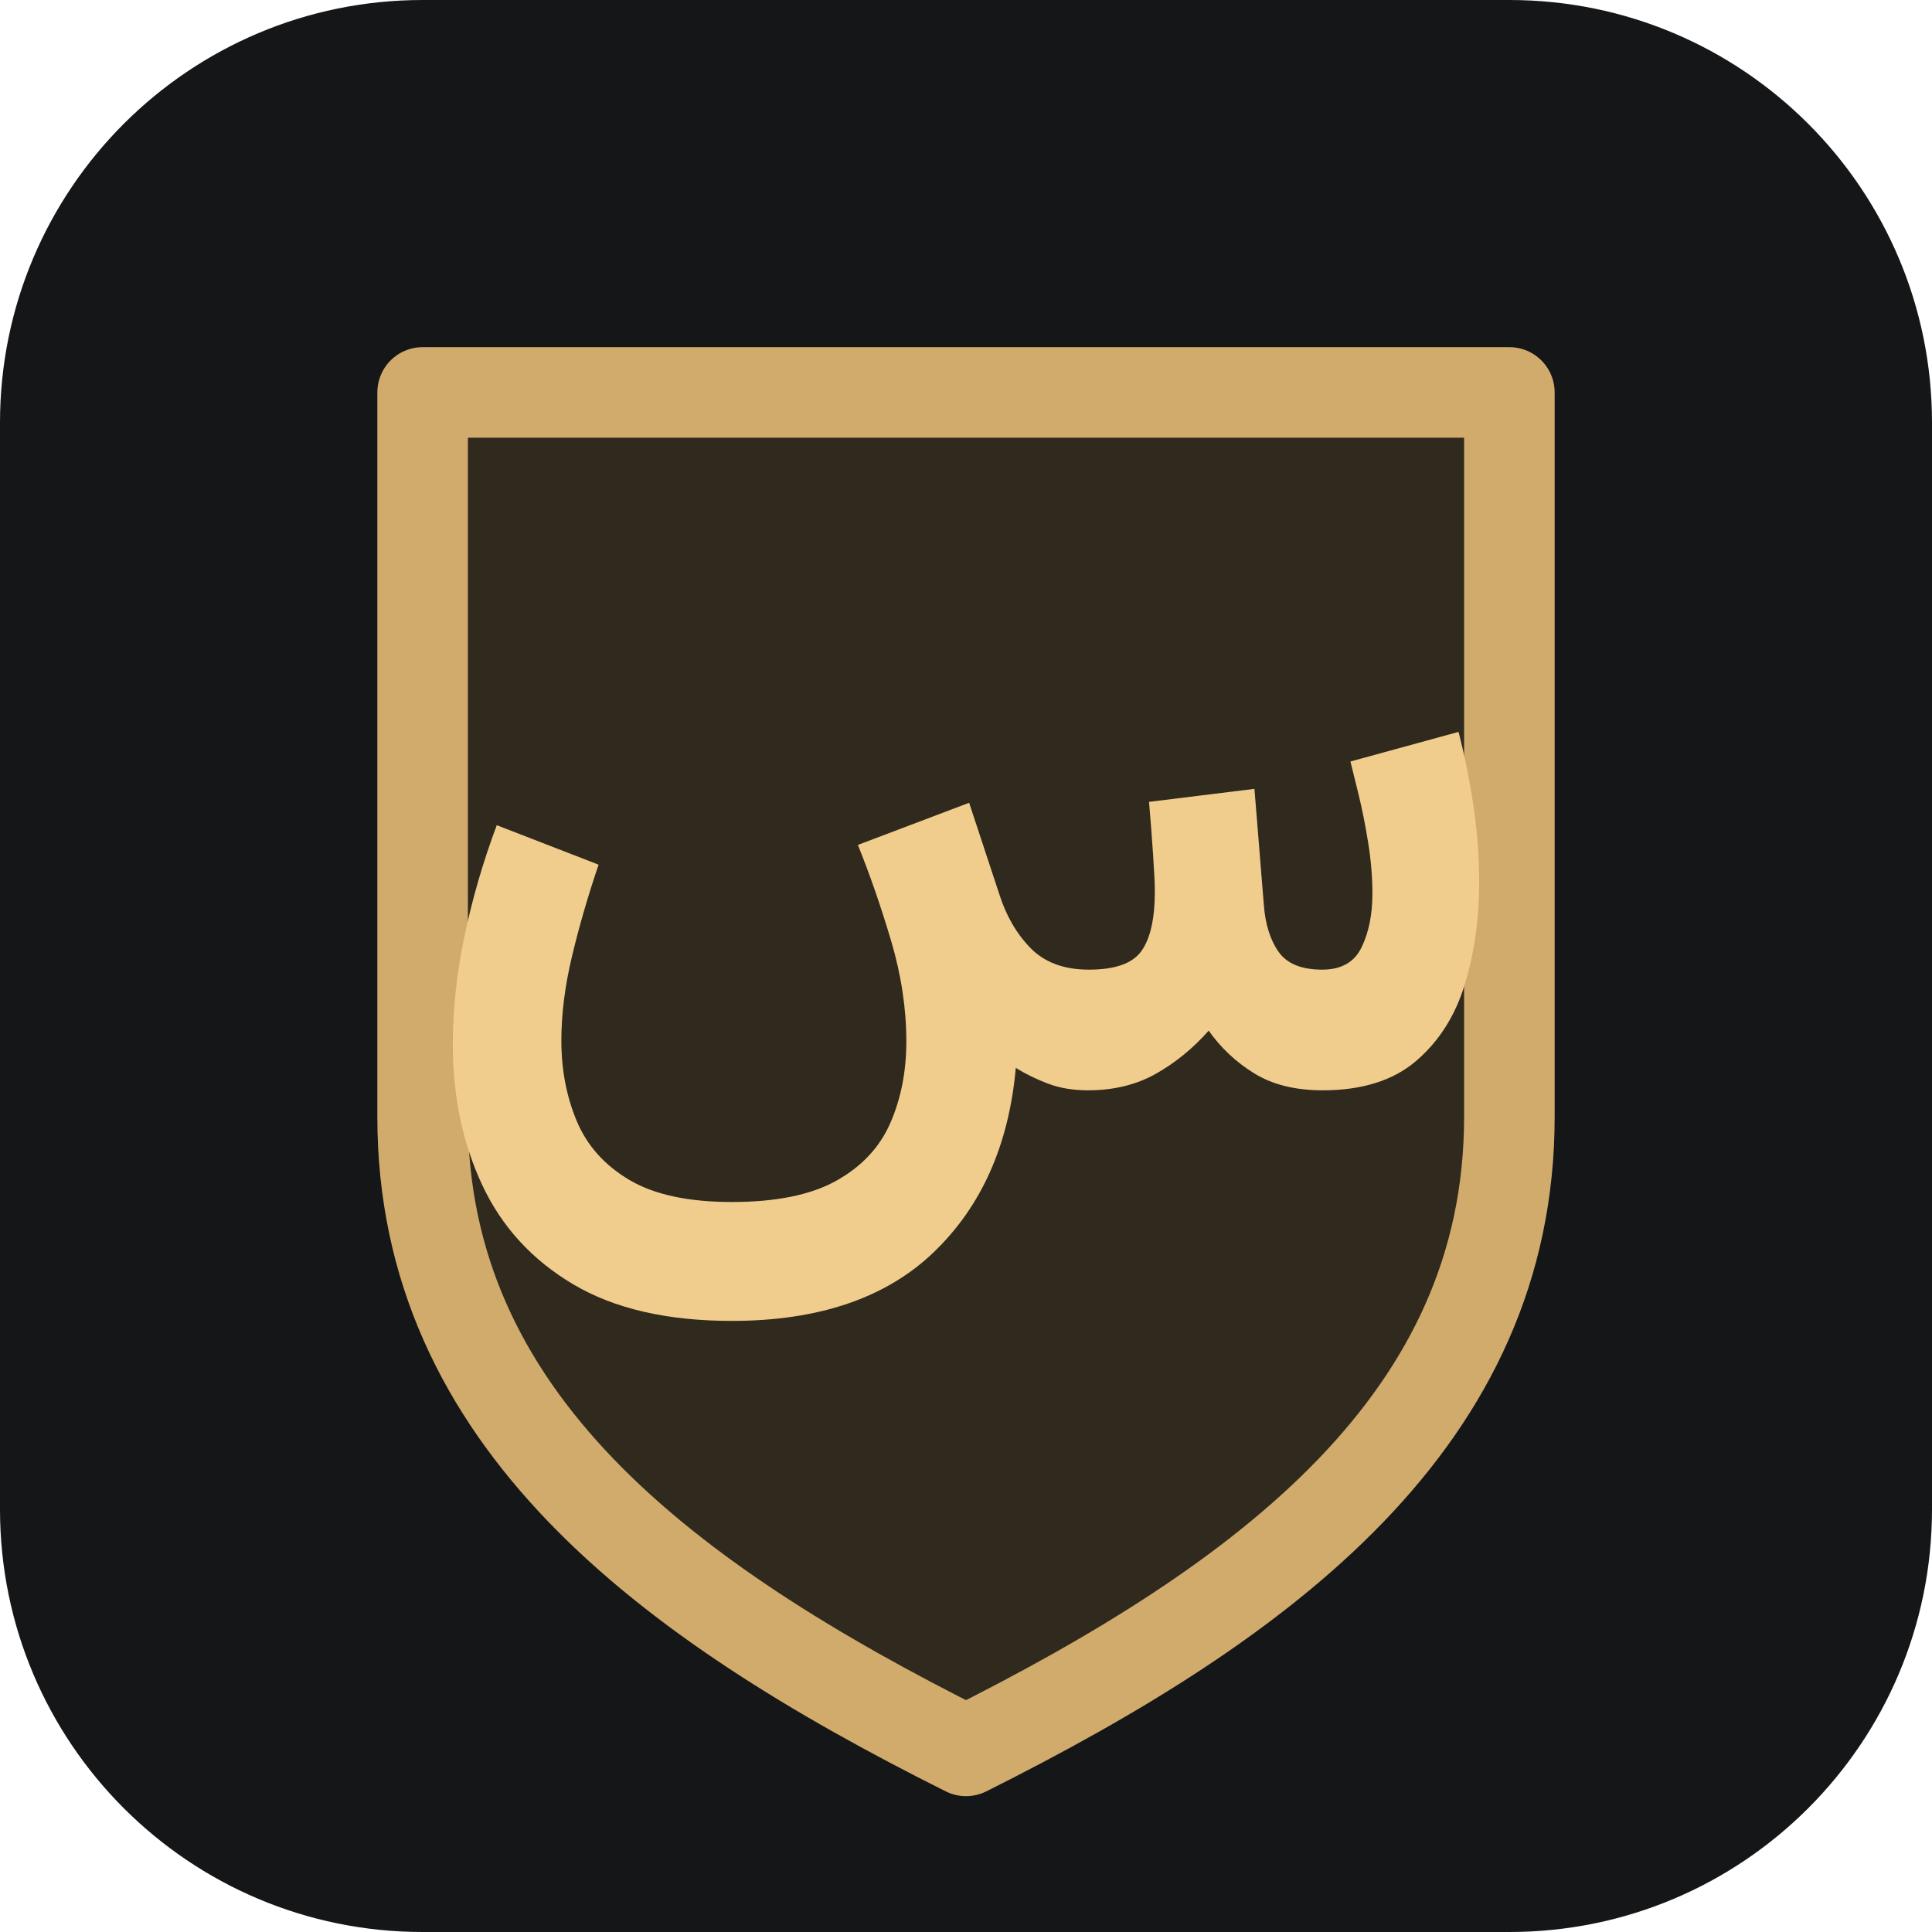
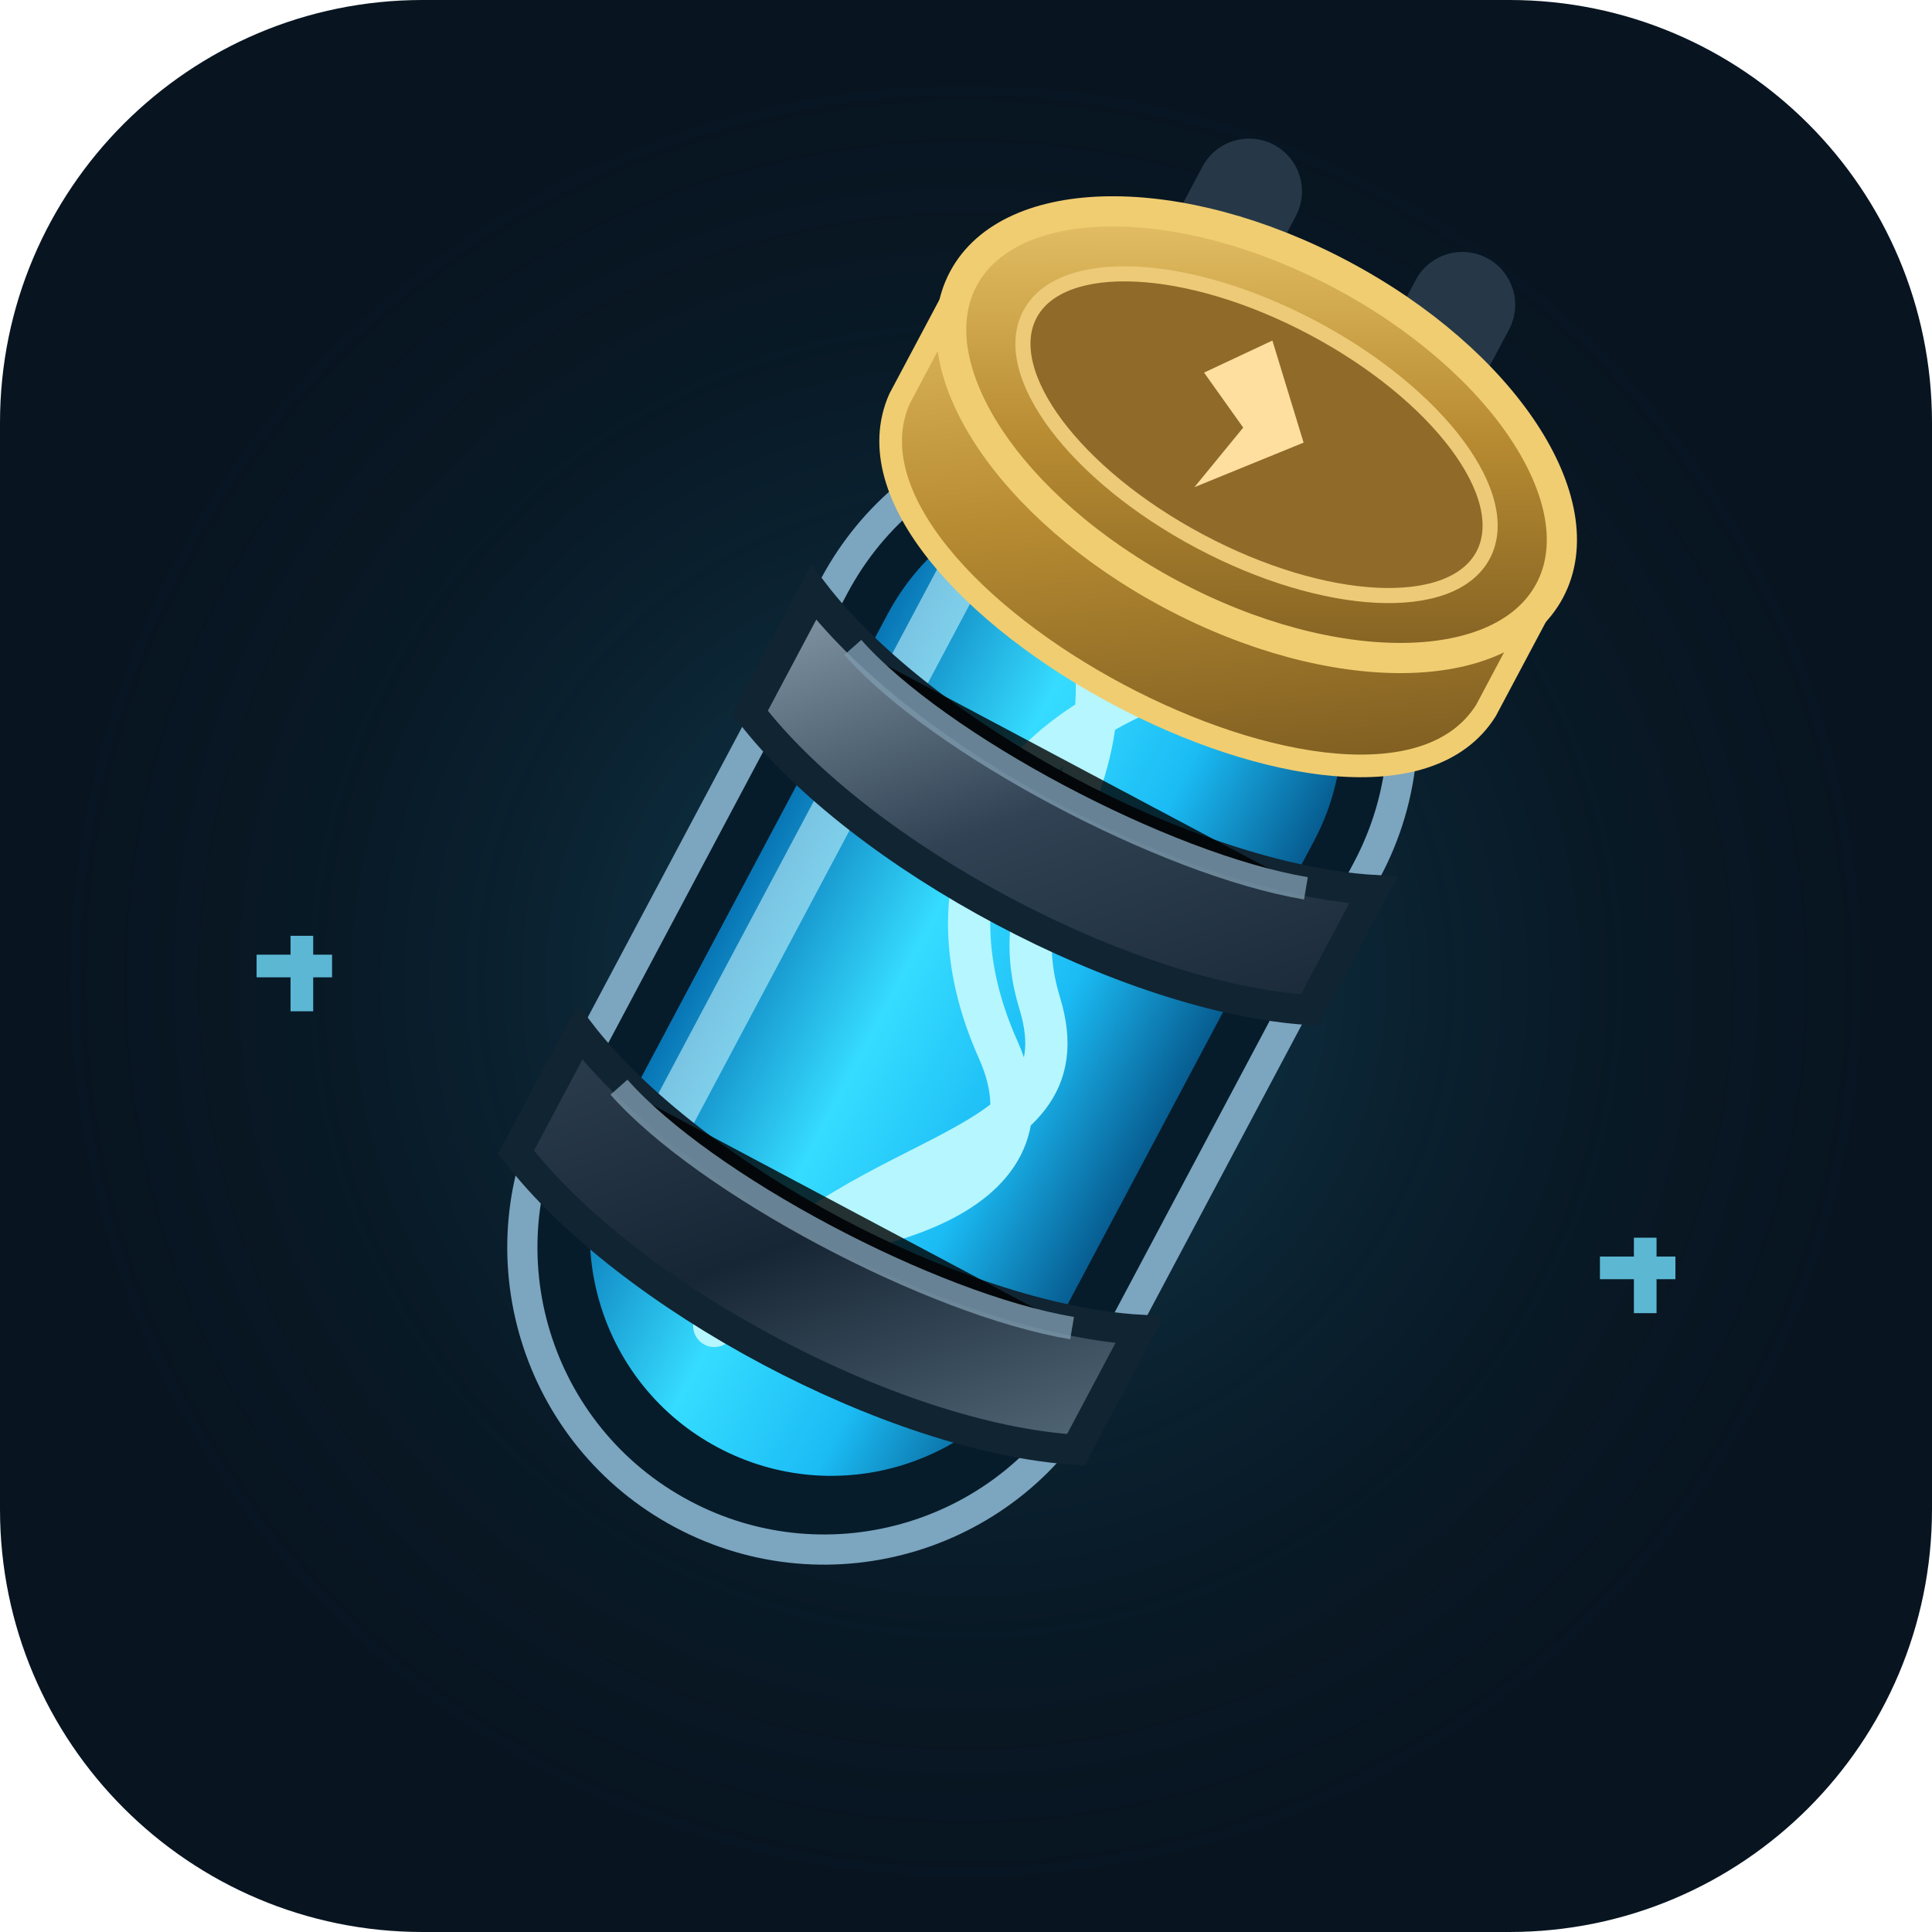
- <svg xmlns="http://www.w3.org/2000/svg" width="64" height="64" viewBox="0 0 64 64">
-   <rect width="64" height="64" rx="14" fill="#141618" />
-   <path d="M14 13h36v24c0 10-8 16-18 21-10-5-18-11-18-21V13Z" fill="#30291d" stroke="#d1ab6c" stroke-width="3" stroke-linejoin="round" />
-   <g transform="translate(13.707 36.118) scale(0.47552)">
-     <path d="M46.969 0L46.969 0Q45.406 0 44.172-0.469Q42.938-0.938 41.938-1.563L41.938-1.563Q41.219 6.469 36.234 11.266Q31.250 16.063 22.156 16.063L22.156 16.063Q15.406 16.063 11.109 13.516Q6.813 10.969 4.766 6.594Q2.719 2.219 2.719-3.219L2.719-3.219Q2.719-6.844 3.531-10.734Q4.344-14.625 5.781-18.469L5.781-18.469L12.875-15.719Q11.781-12.500 11.031-9.375Q10.281-6.250 10.281-3.469L10.281-3.469Q10.281-0.406 11.359 2.156Q12.438 4.719 15.031 6.250Q17.625 7.781 22.156 7.781L22.156 7.781Q26.781 7.781 29.438 6.297Q32.094 4.813 33.203 2.266Q34.313-0.281 34.313-3.406L34.313-3.406Q34.313-6.844 33.250-10.422Q32.188-14 30.938-17.094L30.938-17.094L38.688-20.031L40.781-13.688Q41.500-11.406 42.969-9.906Q44.438-8.406 47.031-8.406L47.031-8.406Q49.781-8.406 50.703-9.719Q51.625-11.031 51.625-13.875L51.625-13.875Q51.625-14.594 51.500-16.453Q51.375-18.313 51.219-20.094L51.219-20.094L58.563-21L59.219-12.906Q59.375-10.875 60.250-9.641Q61.125-8.406 63.281-8.406L63.281-8.406Q65.281-8.406 66.031-9.969Q66.781-11.531 66.781-13.688L66.781-13.688Q66.781-15.438 66.484-17.266Q66.188-19.094 65.813-20.625Q65.438-22.156 65.250-22.906L65.250-22.906L72.781-24.969Q73.406-22.563 73.813-19.859Q74.219-17.156 74.219-14.469L74.219-14.469Q74.219-10.688 73.219-7.391Q72.219-4.094 69.828-2.047Q67.438 0 63.313 0L63.313 0Q60.469 0 58.563-1.172Q56.656-2.344 55.375-4.156L55.375-4.156Q53.750-2.313 51.703-1.156Q49.656 0 46.969 0Z" fill="#f1cd8d" />
+ <svg xmlns="http://www.w3.org/2000/svg" width="128" height="128" viewBox="0 0 128 128">
+   <defs>
+     <radialGradient id="a">
+       <stop stop-color="#2dcdff" stop-opacity=".25" />
+       <stop offset="1" stop-color="#071522" stop-opacity="0" />
+     </radialGradient>
+     <linearGradient id="b" x1="0" x2="1">
+       <stop stop-color="#0876b6" />
+       <stop offset=".38" stop-color="#36dcff" />
+       <stop offset=".7" stop-color="#1bbcf5" />
+       <stop offset="1" stop-color="#075d91" />
+     </linearGradient>
+     <linearGradient id="c" x2="1" y2="1">
+       <stop stop-color="#8396a5" />
+       <stop offset=".3" stop-color="#304253" />
+       <stop offset=".65" stop-color="#172635" />
+       <stop offset="1" stop-color="#586e7e" />
+     </linearGradient>
+     <linearGradient id="d" x2="1" y2="1">
+       <stop stop-color="#f7d57b" />
+       <stop offset=".5" stop-color="#b88c32" />
+       <stop offset="1" stop-color="#6d501c" />
+     </linearGradient>
+   </defs>
+   <rect width="128" height="128" rx="28" fill="#081521" />
+   <circle cx="64" cy="65" r="62" fill="url(#a)" />
+   <g transform="rotate(28 64 65)">
+     <path d="M56 10v13m16-13v13" stroke="#263847" stroke-width="7" stroke-linecap="round" />
+     <rect x="44" y="26" width="40" height="79" rx="20" fill="#061c2a" stroke="#7ca5bf" stroke-width="2" />
+     <rect x="48" y="30" width="32" height="70" rx="16" fill="url(#b)" />
+     <path d="M56 36c14 12 5 20 13 28s-7 14-9 29M72 36c-16 13-13 25-4 32s-3 16-10 20" fill="none" stroke="#b5f6ff" stroke-width="2.8" stroke-linecap="round" />
+     <path d="M51 39v43" stroke="#d2faff" stroke-width="3" stroke-linecap="round" opacity=".55" />
+     <path d="M43 47c11 5 31 5 42 0v9c-11 5-31 5-42 0zM43 80c11 5 31 5 42 0v9c-11 5-31 5-42 0z" fill="url(#c)" stroke="#102432" stroke-width="2" />
+     <path d="M47 49c8 3 25 3 34 0M47 82c8 3 25 3 34 0" stroke="#7d9aac" stroke-width="1.5" opacity=".8" />
+     <path d="M42 24c0-14 44-14 44 0v9c-1 14-43 14-44 0z" fill="url(#d)" stroke="#f0cd71" stroke-width="1.5" />
+     <ellipse cx="64" cy="24" rx="22" ry="12" fill="url(#d)" stroke="#f0cd71" stroke-width="2" />
+     <ellipse cx="64" cy="24" rx="17" ry="8" fill="#8f6a29" stroke="#edca77" stroke-width="1" />
+     <path d="m62 18 5 5-5 6 1-5-4-2z" fill="#ffdfa0" />
  </g>
+   <path d="M17 64h5m-2-2v5M106 84h5m-2-2v5" stroke="#70dfff" stroke-width="1.5" opacity=".8" />
</svg>
